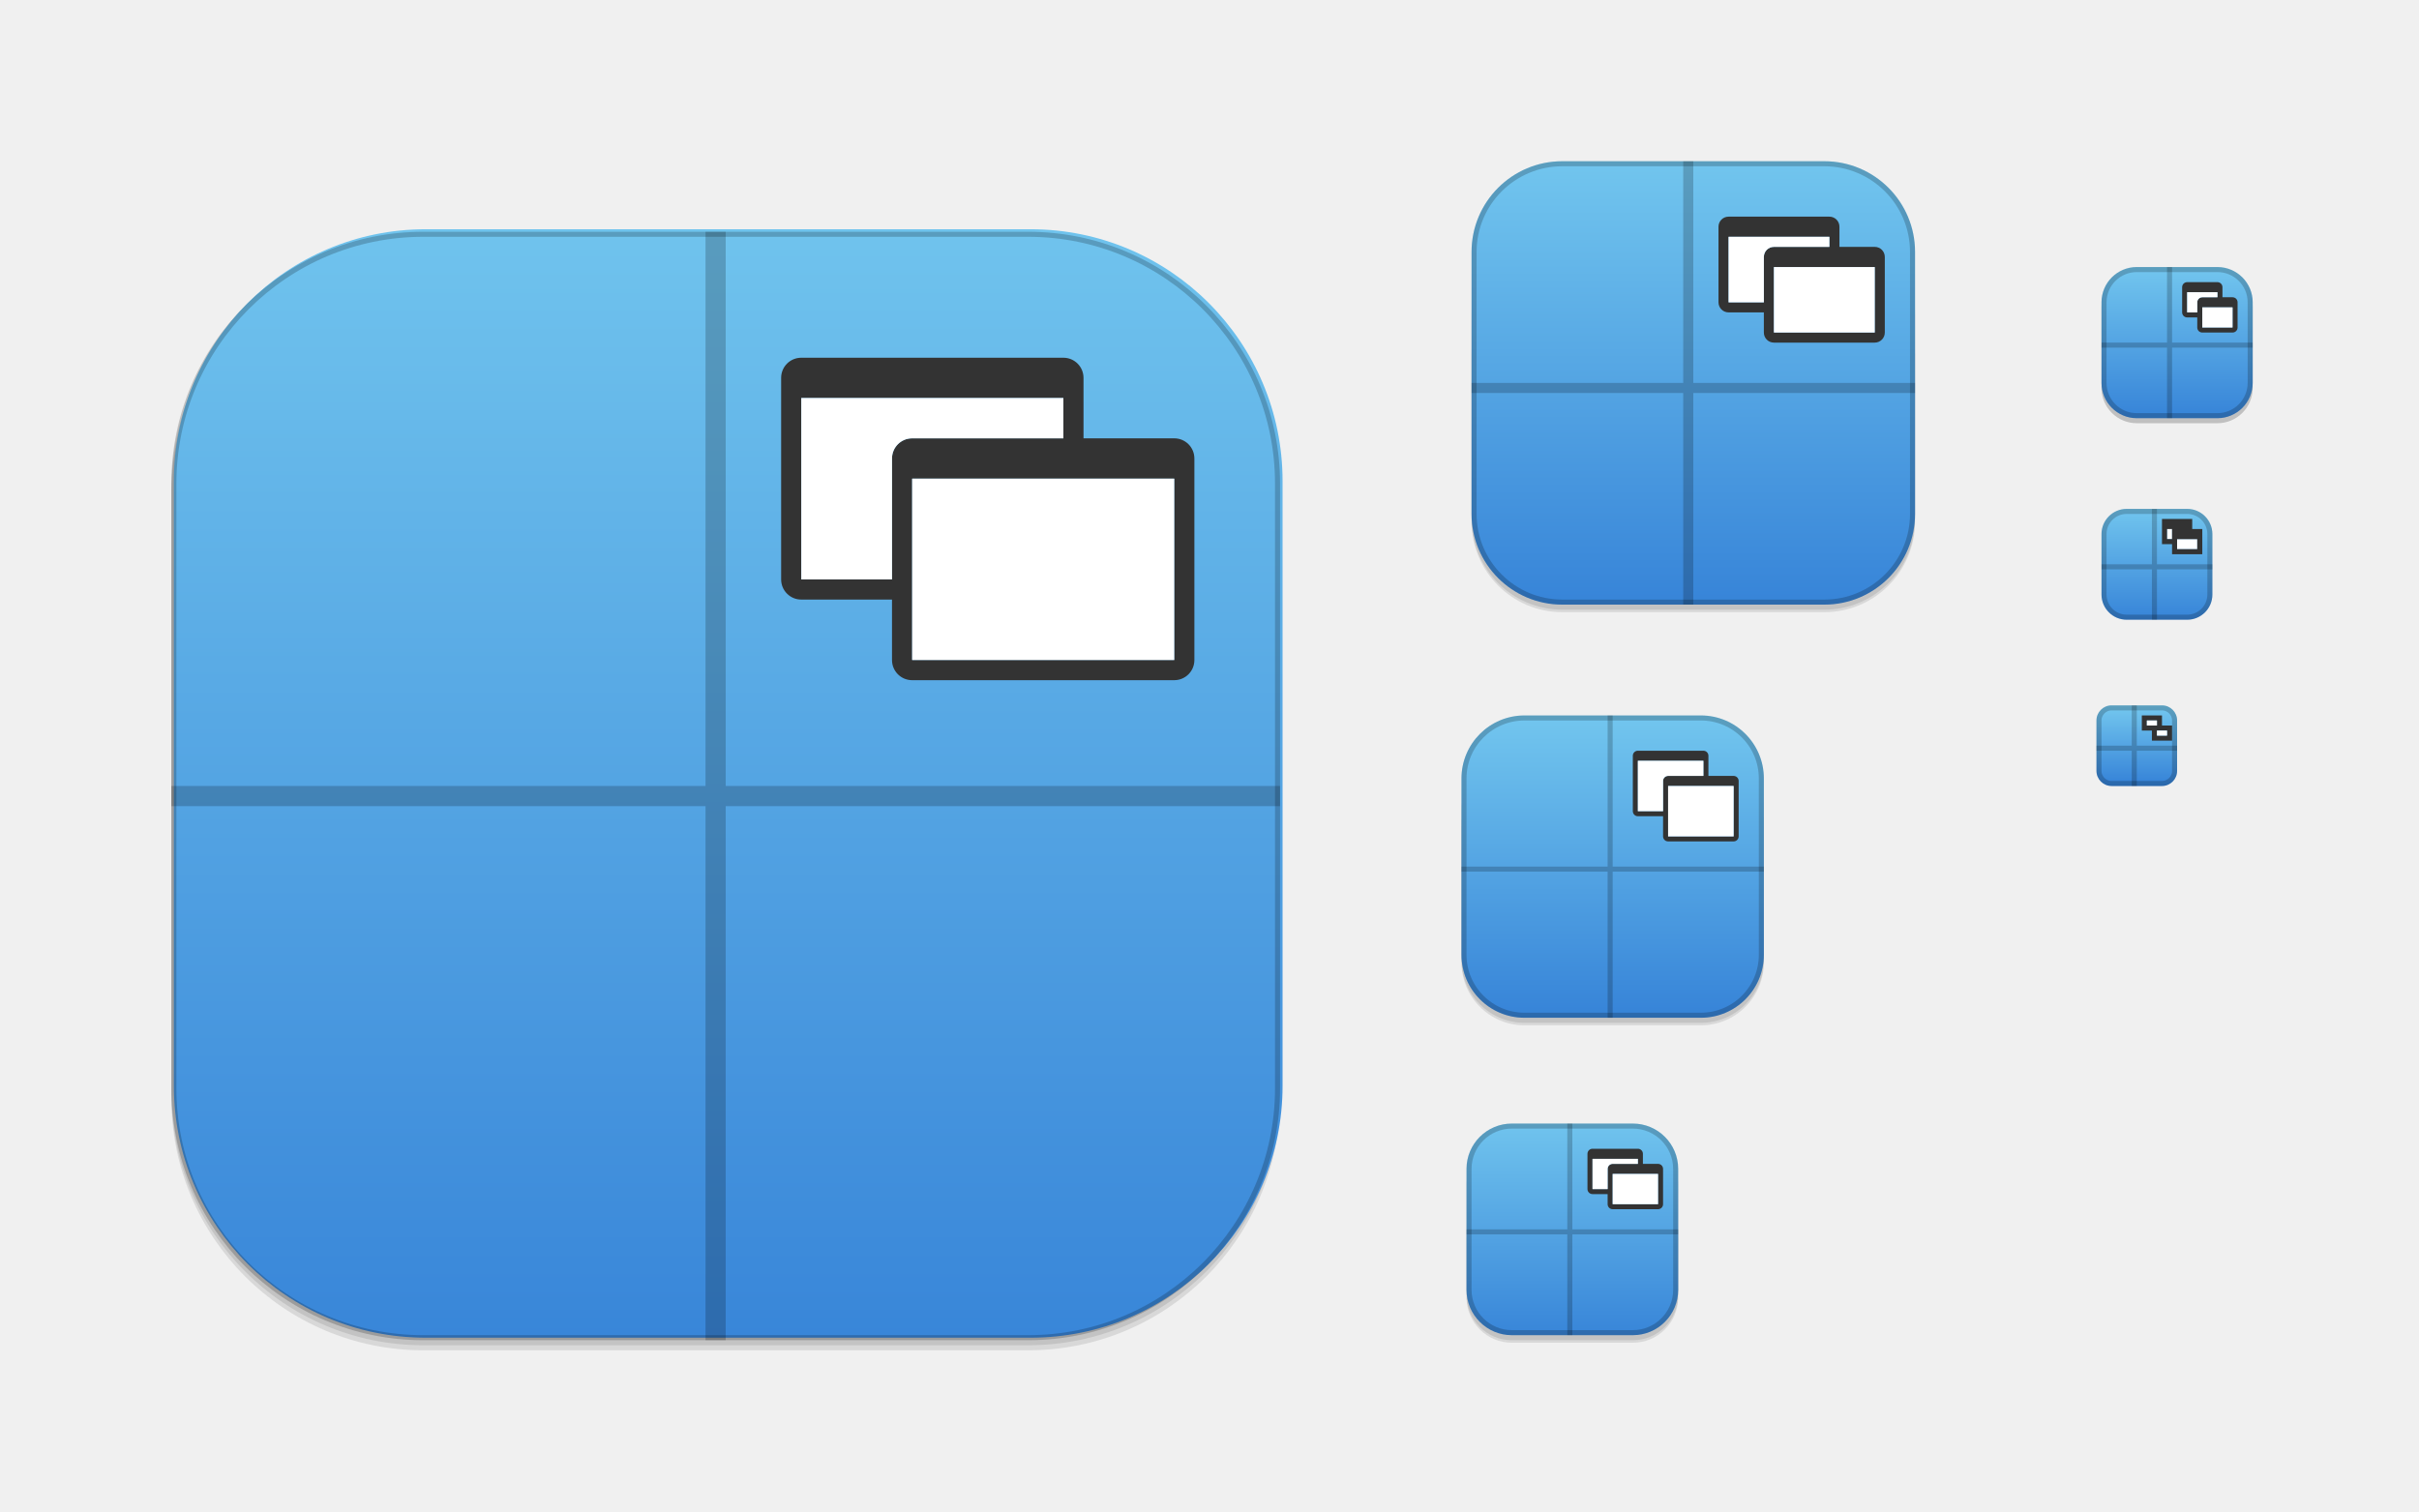
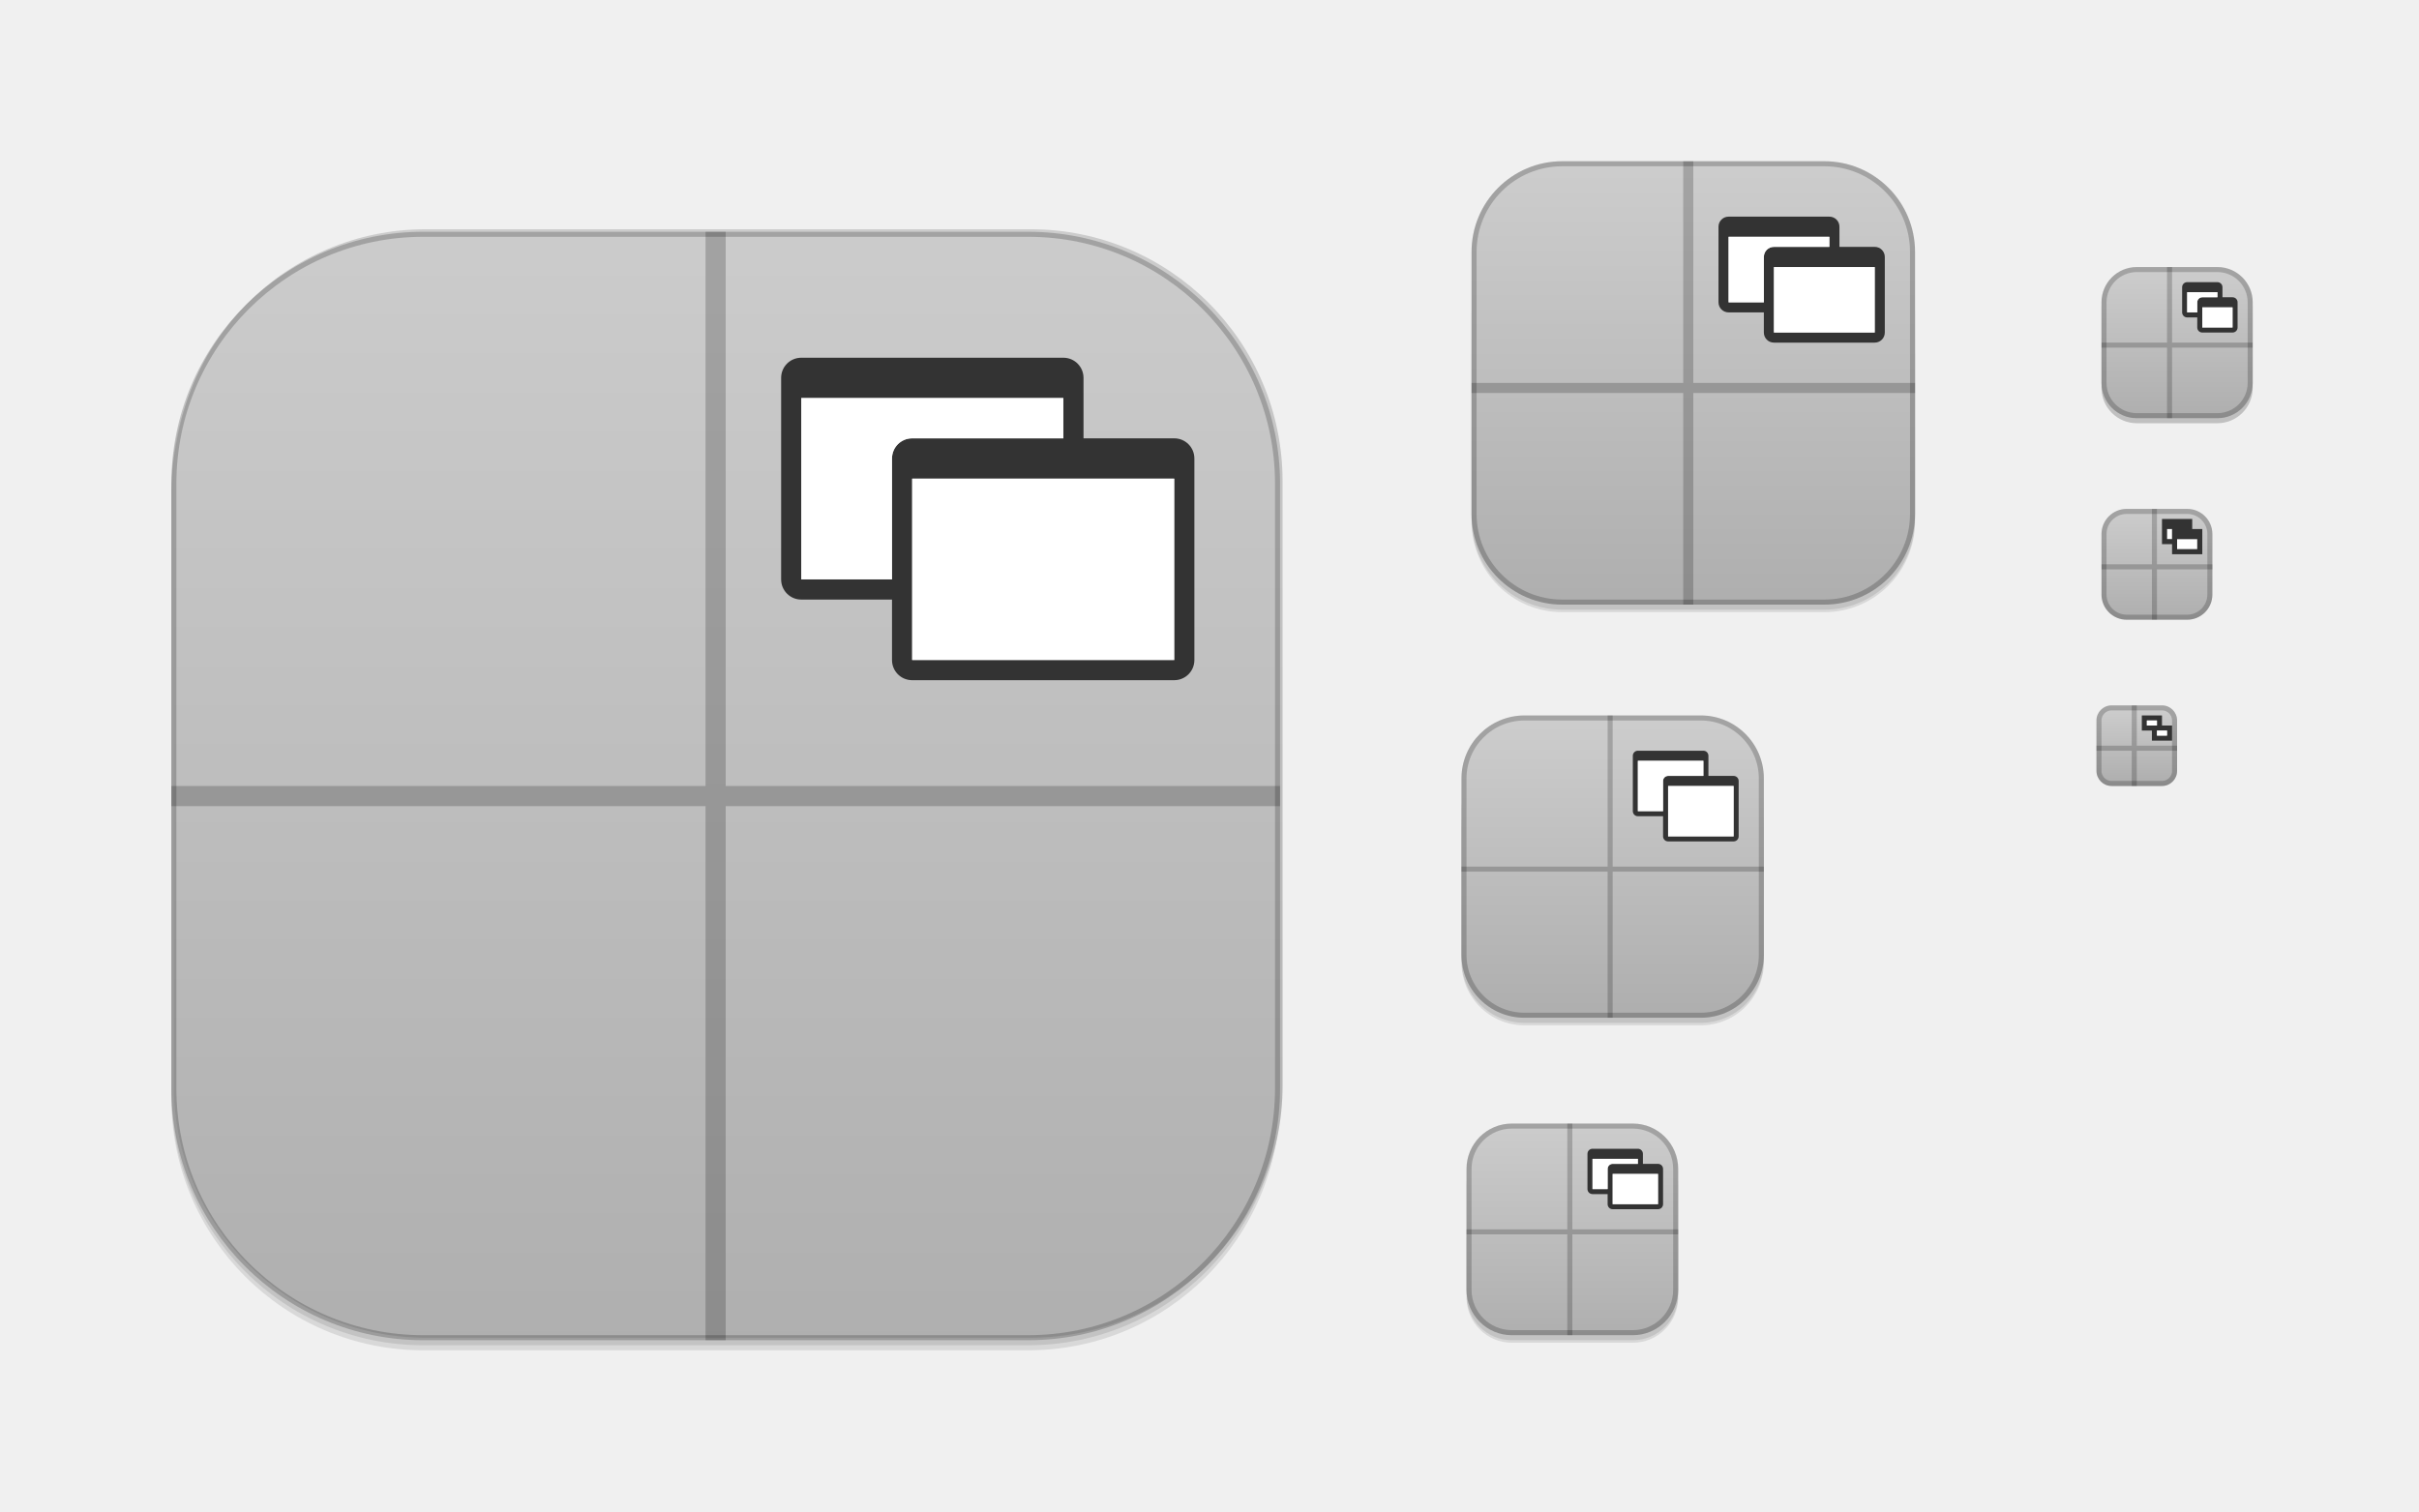
<svg xmlns="http://www.w3.org/2000/svg" xmlns:xlink="http://www.w3.org/1999/xlink" width="480" height="300" id="svg11300" version="1.0" style="display:inline;enable-background:new">
  <defs id="defs3">
    <linearGradient id="outerBackgroundGradient">
-       <stop style="stop-color:#3481d7;stop-opacity:1" offset="0" id="stop3864-8-6" />
-       <stop style="stop-color:#74c8ef;stop-opacity:1" offset="1" id="stop3866-9-1" />
+       <stop style="stop-color:#adadad;stop-opacity:1" offset="0" id="stop3864-8-6" />
+       <stop style="stop-color:#cecece;stop-opacity:1" offset="1" id="stop3866-9-1" />
    </linearGradient>
    <linearGradient xlink:href="#outerBackgroundGradient" id="linearGradient4097" gradientUnits="userSpaceOnUse" x1="264" y1="280" x2="264" y2="40" gradientTransform="matrix(0.06666667,0,0,0.06666667,414.4,137.3333)" />
    <linearGradient xlink:href="#outerBackgroundGradient" id="linearGradient4101" gradientUnits="userSpaceOnUse" gradientTransform="matrix(0.0875,0,0,0.0875,414.9,97.5)" x1="286.857" y1="302.857" x2="286.857" y2="28.571" />
    <linearGradient xlink:href="#outerBackgroundGradient" id="linearGradient4153" gradientUnits="userSpaceOnUse" gradientTransform="matrix(0.1193182,0,0,0.1193182,414.1364,48.22727)" x1="283.81" y1="299.81" x2="283.81" y2="31.619" />
    <linearGradient xlink:href="#outerBackgroundGradient" id="linearGradient4869" gradientUnits="userSpaceOnUse" gradientTransform="matrix(0.175,0,0,-0.175,286.8,-216)" x1="281.143" y1="297.143" x2="281.143" y2="22.857" />
    <clipPath clipPathUnits="userSpaceOnUse" id="clipPath4891">
      <rect ry="9" y="223" x="307" height="42" width="42" id="rect4893" style="color:#bebebe;fill:url(#linearGradient4895);fill-opacity:1;fill-rule:nonzero;stroke:none;stroke-width:0;marker:none;visibility:visible;display:inline;overflow:visible;enable-background:accumulate" transform="matrix(0,1,-1,0,0,0)" />
    </clipPath>
    <linearGradient xlink:href="#outerBackgroundGradient" id="linearGradient4895" gradientUnits="userSpaceOnUse" gradientTransform="matrix(0.175,0,0,0.175,302.8,216)" x1="144" y1="280" x2="144" y2="40" />
    <clipPath clipPathUnits="userSpaceOnUse" id="clipPath4044">
      <rect ry="4" y="85" x="433" height="22" width="22" id="rect4046" style="color:#bebebe;fill:url(#linearGradient4048);fill-opacity:1;fill-rule:nonzero;stroke:none;stroke-width:0;marker:none;visibility:visible;display:inline;overflow:visible;enable-background:accumulate" />
    </clipPath>
    <linearGradient xlink:href="#outerBackgroundGradient" id="linearGradient4048" gradientUnits="userSpaceOnUse" gradientTransform="matrix(0.0875,0,0,0.0875,430.9,81.5)" x1="149.714" y1="291.429" x2="149.714" y2="40" />
    <clipPath clipPathUnits="userSpaceOnUse" id="clipPath4089">
      <rect style="color:#bebebe;fill:url(#linearGradient4093);fill-opacity:1;fill-rule:nonzero;stroke:none;stroke-width:0;marker:none;visibility:visible;display:inline;overflow:visible;enable-background:accumulate" id="rect4091" width="30" height="30" x="433" y="37" ry="6" />
    </clipPath>
    <linearGradient xlink:href="#outerBackgroundGradient" id="linearGradient4093" gradientUnits="userSpaceOnUse" gradientTransform="matrix(0.1193182,0,0,0.1193182,430.1364,32.22727)" x1="149.714" y1="291.429" x2="149.714" y2="40" />
    <clipPath clipPathUnits="userSpaceOnUse" id="clipPath3855">
      <rect style="color:#bebebe;fill:url(#linearGradient3859);fill-opacity:1;fill-rule:nonzero;stroke:none;stroke-width:0;marker:none;visibility:visible;display:inline;overflow:visible;enable-background:accumulate" id="rect3857" width="16" height="16" x="304" y="212" ry="3" transform="matrix(0,1,-1,0,0,0)" />
    </clipPath>
    <linearGradient xlink:href="#outerBackgroundGradient" id="linearGradient3859" gradientUnits="userSpaceOnUse" gradientTransform="matrix(0.06666667,0,0,0.06666667,302.4,209.3333)" x1="144" y1="280" x2="144" y2="40" />
    <clipPath clipPathUnits="userSpaceOnUse" id="clipPath3862">
      <rect ry="50" y="46" x="34" height="220" width="220" id="rect3864" style="color:#bebebe;fill:url(#linearGradient3866);fill-opacity:1;fill-rule:nonzero;stroke:none;stroke-width:0;marker:none;visibility:visible;display:inline;overflow:visible;enable-background:accumulate" />
    </clipPath>
    <linearGradient xlink:href="#outerBackgroundGradient" id="linearGradient3866" gradientUnits="userSpaceOnUse" gradientTransform="translate(0,-4)" x1="144" y1="280" x2="144" y2="40" />
    <linearGradient xlink:href="#outerBackgroundGradient" id="linearGradient3876" gradientUnits="userSpaceOnUse" gradientTransform="translate(0.5,-4.5)" x1="272" y1="288" x2="272" y2="32" />
    <clipPath clipPathUnits="userSpaceOnUse" id="clipPath4187">
      <rect ry="12.5" y="142" x="290" height="60" width="60" id="rect4189" style="color:#bebebe;fill:url(#linearGradient4191);fill-opacity:1;fill-rule:nonzero;stroke:none;stroke-width:0;marker:none;visibility:visible;display:inline;overflow:visible;enable-background:accumulate" />
    </clipPath>
    <linearGradient xlink:href="#outerBackgroundGradient" id="linearGradient4191" gradientUnits="userSpaceOnUse" x1="352" y1="204" x2="352" y2="140" />
    <linearGradient xlink:href="#outerBackgroundGradient" id="linearGradient4197" gradientUnits="userSpaceOnUse" x1="384" y1="124" x2="384" y2="28" />
    <linearGradient xlink:href="#outerBackgroundGradient" id="linearGradient4199" gradientUnits="userSpaceOnUse" x1="352" y1="204" x2="352" y2="140" />
    <clipPath clipPathUnits="userSpaceOnUse" id="clipPath4346">
      <rect style="color:#bebebe;fill:url(#linearGradient4350);fill-opacity:1;fill-rule:nonzero;stroke:none;stroke-width:0;marker:none;visibility:visible;display:inline;overflow:visible;enable-background:accumulate" id="rect4348" width="88" height="88" x="292" y="32" ry="18" />
    </clipPath>
    <linearGradient xlink:href="#outerBackgroundGradient" id="linearGradient4350" gradientUnits="userSpaceOnUse" x1="384" y1="124" x2="384" y2="28" />
    <clipPath clipPathUnits="userSpaceOnUse" id="clipPath3871">
      <rect ry="5" y="101" x="417" height="22" width="22" id="rect3873" style="color:#bebebe;fill:url(#linearGradient3875);fill-opacity:1;fill-rule:nonzero;stroke:none;stroke-width:0;marker:none;visibility:visible;display:inline;overflow:visible;enable-background:accumulate" />
    </clipPath>
    <linearGradient xlink:href="#outerBackgroundGradient" id="linearGradient3875" gradientUnits="userSpaceOnUse" gradientTransform="matrix(0.0875,0,0,0.0875,414.9,97.5)" x1="286.857" y1="302.857" x2="286.857" y2="28.571" />
    <clipPath clipPathUnits="userSpaceOnUse" id="clipPath3881">
      <rect style="color:#bebebe;fill:url(#linearGradient3885);fill-opacity:1;fill-rule:nonzero;stroke:none;stroke-width:0;marker:none;visibility:visible;display:inline;overflow:visible;enable-background:accumulate" id="rect3883" width="30" height="30" x="417" y="53" ry="7" />
    </clipPath>
    <linearGradient xlink:href="#outerBackgroundGradient" id="linearGradient3885" gradientUnits="userSpaceOnUse" gradientTransform="matrix(0.1193182,0,0,0.1193182,414.1364,48.22727)" x1="283.81" y1="299.81" x2="283.81" y2="31.619" />
    <linearGradient xlink:href="#outerBackgroundGradient" id="linearGradient3102" gradientUnits="userSpaceOnUse" gradientTransform="matrix(0.175,0,0,-0.175,286.8,-216)" x1="281.143" y1="297.143" x2="281.143" y2="22.857" />
    <linearGradient xlink:href="#outerBackgroundGradient" id="linearGradient3107" gradientUnits="userSpaceOnUse" gradientTransform="matrix(0.175,0,0,-0.175,286.8,-216)" x1="281.143" y1="297.143" x2="281.143" y2="22.857" />
  </defs>
  <g style="display:inline" id="layer1">
    <g style="display:none" id="layer7">
      <text y="19.745" xml:space="preserve" x="15.007" style="font-size:18px;font-style:normal;font-variant:normal;font-weight:normal;font-stretch:normal;fill:#000000;fill-opacity:1;stroke:none;display:inline;enable-background:new;font-family:DejaVu Sans;-inkscape-font-specification:DejaVu Sans" id="context">
        <tspan style="font-style:normal;font-variant:normal;font-weight:normal;font-stretch:normal;font-family:DejaVu Sans;-inkscape-font-specification:DejaVu Sans" y="19.745" x="15.007" id="tspan3933">apps</tspan>
      </text>
      <text y="19.745" xml:space="preserve" x="122.488" style="font-size:18px;font-style:normal;font-variant:normal;font-weight:bold;font-stretch:normal;text-align:start;line-height:125%;writing-mode:lr-tb;text-anchor:start;fill:#000000;fill-opacity:1;stroke:none;display:inline;enable-background:new;font-family:DejaVu Sans;-inkscape-font-specification:DejaVu Sans Bold" id="icon-name">
        <tspan style="font-size:18px;font-style:normal;font-variant:normal;font-weight:bold;font-stretch:normal;font-family:DejaVu Sans;-inkscape-font-specification:DejaVu Sans Bold" y="19.745" x="122.488" id="tspan3937">workspace-switcher-right-top</tspan>
      </text>
      <rect style="fill:#eeeeec;fill-opacity:1;fill-rule:nonzero;stroke:none;stroke-width:2;marker:none;visibility:visible;display:inline;overflow:visible;enable-background:accumulate" id="rect16x16" width="16" height="16" x="416" y="140" />
      <rect style="fill:#d4d4d4;fill-opacity:1;fill-rule:nonzero;stroke:none;stroke-width:2;marker:none;visibility:visible;display:inline;overflow:visible;enable-background:accumulate" id="rect24x24" width="24" height="24" x="416" y="100" />
      <rect style="fill:#eeeeec;fill-opacity:1;fill-rule:nonzero;stroke:none;stroke-width:2;marker:none;visibility:visible;display:inline;overflow:visible;enable-background:accumulate" id="rect32x32" width="32" height="32" x="416" y="52" />
      <rect y="101" x="417" height="22" width="22" id="rect22x22" style="fill:#eeeeec;fill-opacity:1;fill-rule:nonzero;stroke:none;stroke-width:2;marker:none;visibility:visible;display:inline;overflow:visible;enable-background:accumulate" />
      <rect y="220" x="288" height="48" width="48" id="rect48x48" style="fill:#eeeeec;fill-opacity:1;fill-rule:nonzero;stroke:none;stroke-width:2;marker:none;visibility:visible;display:inline;overflow:visible;enable-background:accumulate" />
      <rect style="fill:#eeeeec;fill-opacity:1;fill-rule:nonzero;stroke:none;stroke-width:2;marker:none;visibility:visible;display:inline;overflow:visible;enable-background:accumulate" id="rect256x256" width="256" height="256" x="16" y="28" />
      <rect style="fill:#eeeeec;fill-opacity:1;fill-rule:nonzero;stroke:none;stroke-width:2;marker:none;visibility:visible;display:inline;overflow:visible;enable-background:accumulate" id="rect64x64" width="64" height="64" x="288" y="140" />
      <rect style="fill:#eeeeec;fill-opacity:1;fill-rule:nonzero;stroke:none;stroke-width:2;marker:none;visibility:visible;display:inline;overflow:visible;enable-background:accumulate" id="rect96x96" width="96" height="96" x="288" y="28" />
    </g>
    <g id="layer4" style="display:inline">
      <rect style="opacity:0.0;color:#bebebe;fill:#000000;fill-opacity:1;stroke:#000000;stroke-width:1;stroke-miterlimit:4;stroke-opacity:1;stroke-dasharray:none;marker:none;visibility:visible;display:inline;overflow:visible;enable-background:accumulate" id="rect4156" width="42" height="42" x="-266.5" y="291" ry="9" transform="matrix(0,-1,1,0,0,0)" />
      <rect transform="matrix(0,-1,1,0,0,0)" ry="9" y="291" x="-266.5" height="42" width="40" id="rect4183" style="opacity:0.1;color:#bebebe;fill:#000000;fill-opacity:1;stroke:none;stroke-width:1;marker:none;visibility:visible;display:inline;overflow:visible;enable-background:accumulate" />
      <rect ry="9" y="237" x="291" height="29" width="42" id="rect4144" style="opacity:0.1;color:#bebebe;fill:#000000;fill-opacity:1;fill-rule:nonzero;stroke:none;stroke-width:0;marker:none;visibility:visible;display:inline;overflow:visible;enable-background:accumulate" />
      <rect style="opacity:0.0;color:#bebebe;fill:#000000;fill-opacity:1;fill-rule:nonzero;stroke:#000000;stroke-width:1;stroke-miterlimit:4;stroke-opacity:1;stroke-dasharray:none;marker:none;visibility:visible;display:inline;overflow:visible;enable-background:accumulate" id="rect4340" width="88" height="88" x="292" y="33.5" ry="18" />
      <rect ry="18" y="52.5" x="292" height="69" width="88" id="rect4338" style="opacity:0.1;color:#bebebe;fill:#000000;fill-opacity:1;fill-rule:nonzero;stroke:none;stroke-width:0;marker:none;visibility:visible;display:inline;overflow:visible;enable-background:accumulate" />
      <rect style="opacity:0.1;color:#bebebe;fill:#000000;fill-opacity:1;fill-rule:nonzero;stroke:none;stroke-width:0;marker:none;visibility:visible;display:inline;overflow:visible;enable-background:accumulate" id="rect4335" width="88" height="76.5" x="292" y="44.5" ry="18" />
      <rect style="opacity:0.0;color:#bebebe;fill:#000000;fill-opacity:1;fill-rule:nonzero;stroke:#000000;stroke-width:1;stroke-miterlimit:4;stroke-opacity:1;stroke-dasharray:none;marker:none;visibility:visible;display:inline;overflow:visible;enable-background:accumulate" id="rect4214" width="60" height="60" x="290" y="143.5" ry="12.5" />
      <rect ry="12.5" y="151.5" x="290" height="52" width="60" id="rect4206" style="opacity:0.1;color:#bebebe;fill:#000000;fill-opacity:1;fill-rule:nonzero;stroke:none;stroke-width:0;marker:none;visibility:visible;display:inline;overflow:visible;enable-background:accumulate" />
      <rect style="opacity:0.1;color:#bebebe;fill:#000000;fill-opacity:1;fill-rule:nonzero;stroke:none;stroke-width:0;marker:none;visibility:visible;display:inline;overflow:visible;enable-background:accumulate" id="rect4212" width="60" height="54.5" x="290" y="148.5" ry="12.5" />
      <rect style="opacity:0.2;color:#bebebe;fill:#000000;fill-opacity:1;fill-rule:nonzero;stroke:none;stroke-width:0;marker:none;visibility:visible;display:inline;overflow:visible;enable-background:accumulate" id="rect4058" width="30" height="30" x="417" y="54" ry="7" />
      <rect ry="50" y="48" x="34" height="220" width="220" id="rect3872" style="opacity:0.0;color:#bebebe;fill:#000000;fill-opacity:1;fill-rule:nonzero;stroke:#000000;stroke-width:2;stroke-miterlimit:4;stroke-opacity:1;stroke-dasharray:none;marker:none;visibility:visible;display:inline;overflow:visible;enable-background:accumulate" />
      <rect style="opacity:0.1;color:#bebebe;fill:#000000;fill-opacity:1;fill-rule:nonzero;stroke:none;stroke-width:0;marker:none;visibility:visible;display:inline;overflow:visible;enable-background:accumulate" id="rect3870" width="220" height="220" x="34" y="48" ry="50" />
      <rect ry="50" y="47" x="34" height="220" width="220" id="rect3868" style="opacity:0.1;color:#bebebe;fill:#000000;fill-opacity:1;fill-rule:nonzero;stroke:none;stroke-width:0;marker:none;visibility:visible;display:inline;overflow:visible;enable-background:accumulate" />
    </g>
    <g id="layer2" style="display:inline">
      <rect style="color:#bebebe;fill:url(#linearGradient3876);fill-opacity:1;fill-rule:nonzero;stroke:none;stroke-width:0;marker:none;visibility:visible;display:inline;overflow:visible;enable-background:accumulate" id="rect4040" width="220" height="220" x="34.5" y="45.5" ry="50" />
      <rect ry="3" y="140" x="416" height="16" width="16" id="rect4095" style="color:#bebebe;fill:url(#linearGradient4097);fill-opacity:1;fill-rule:nonzero;stroke:none;stroke-width:0;marker:none;visibility:visible;display:inline;overflow:visible;enable-background:accumulate" />
      <rect style="color:#bebebe;fill:url(#linearGradient4101);fill-opacity:1;fill-rule:nonzero;stroke:none;stroke-width:0;marker:none;visibility:visible;display:inline;overflow:visible;enable-background:accumulate" id="rect4099" width="22" height="22" x="417" y="101" ry="5" />
      <rect ry="7" y="53" x="417" height="30" width="30" id="rect4151" style="color:#bebebe;fill:url(#linearGradient4153);fill-opacity:1;fill-rule:nonzero;stroke:none;stroke-width:0;marker:none;visibility:visible;display:inline;overflow:visible;enable-background:accumulate" />
      <rect ry="18" y="32" x="292" height="88" width="88" id="rect4511" style="color:#bebebe;fill:url(#linearGradient4197);fill-opacity:1;fill-rule:nonzero;stroke:none;stroke-width:0;marker:none;visibility:visible;display:inline;overflow:visible;enable-background:accumulate" />
      <rect style="color:#bebebe;fill:url(#linearGradient4199);fill-opacity:1;fill-rule:nonzero;stroke:none;stroke-width:0;marker:none;visibility:visible;display:inline;overflow:visible;enable-background:accumulate" id="rect4515" width="60" height="60" x="290" y="142" ry="12.5" />
      <rect style="display:inline;enable-background:accumulate;color:#bebebe;fill:url(#linearGradient3107);fill-opacity:1;fill-rule:nonzero;stroke:none;stroke-width:0;marker:none;visibility:visible;overflow:visible" id="rect4783" width="42" height="42" x="291" y="-265" ry="9" transform="scale(1,-1)" />
    </g>
    <g id="layer6" style="display:inline">
      <g style="display:inline;enable-background:new" id="g4739" transform="matrix(0,1,-1,0,300,12)">
        <path id="path4100" d="m 144,266 0,-106 -110,0 0,-4 110,0 0,-110 4,0 0,110 106,0 0,4 -106,0 0,106 z" style="font-size:medium;font-style:normal;font-variant:normal;font-weight:normal;font-stretch:normal;text-indent:0;text-align:start;text-decoration:none;line-height:normal;letter-spacing:normal;word-spacing:normal;text-transform:none;direction:ltr;block-progression:tb;writing-mode:lr-tb;text-anchor:start;baseline-shift:baseline;opacity:0.2;color:#000000;fill:#000000;fill-opacity:1;stroke:none;stroke-width:1;marker:none;visibility:visible;display:inline;overflow:visible;enable-background:accumulate;font-family:Sans;-inkscape-font-specification:Sans" />
        <g id="g4873" transform="matrix(0,-1,1,0,-13,195)">
          <path style="color:#bebebe;fill:#333333;fill-opacity:1;fill-rule:nonzero;stroke:none;stroke-width:2;marker:none;visibility:visible;display:inline;overflow:visible;enable-background:accumulate" d="m 54,72 c -2.216,0 -4,1.784 -4,4 l 0,40 c 0,2.216 1.784,4 4,4 l 18,0 0,12 c 0,2.216 1.784,4 4,4 L 128,136 c 2.216,0 4,-1.784 4,-4 l 0,-40 c 0,-2.216 -1.784,-4 -4,-4 l -18,0 0,-12 c 0,-2.216 -1.784,-4 -4,-4 z m 0,8 L 106,80 l 0,8 -30,0 c -2.216,0 -4,1.784 -4,4 l 0,24 -18,0 z M 76,96 128,96 l 0,36 -52,0 z" id="rect4104" />
          <path id="path4724" d="M 54,80 106,80 l 0,8 -30,0 c -2.216,0 -4,1.784 -4,4 l 0,24 -18,0 z M 76,96 128,96 l 0,36 -52,0 z" style="color:#bebebe;fill:#ffffff;fill-opacity:1;fill-rule:nonzero;stroke:none;stroke-width:2;marker:none;visibility:visible;display:inline;overflow:visible;enable-background:accumulate" />
        </g>
      </g>
      <g style="display:inline;enable-background:new" id="g4744" transform="matrix(0,1,-1,0,412,-260)">
        <path id="path4058" d="m 336,120 0,-42 -44,0 0,-2 44,0 0,-44 2,0 0,44 42,0 0,2 -42,0 0,42 z" style="font-size:medium;font-style:normal;font-variant:normal;font-weight:normal;font-stretch:normal;text-indent:0;text-align:start;text-decoration:none;line-height:normal;letter-spacing:normal;word-spacing:normal;text-transform:none;direction:ltr;block-progression:tb;writing-mode:lr-tb;text-anchor:start;baseline-shift:baseline;opacity:0.2;color:#000000;fill:#000000;fill-opacity:1;stroke:none;stroke-width:1;marker:none;visibility:visible;display:inline;overflow:visible;enable-background:accumulate;font-family:Sans;-inkscape-font-specification:Sans" />
        <g id="g4877" transform="matrix(0,-1,1,0,261,370)">
          <path style="color:#bebebe;fill:#333333;fill-opacity:1;fill-rule:nonzero;stroke:none;stroke-width:2;marker:none;visibility:visible;display:inline;overflow:visible;enable-background:accumulate" d="m 301,42 c -1.108,0 -2,0.892 -2,2 l 0,15 c 0,1.108 0.892,2 2,2 l 7,0 0,4 c 0,1.108 0.892,2 2,2 l 20,0 c 1.108,0 2,-0.892 2,-2 l 0,-15 c 0,-1.108 -0.892,-2 -2,-2 l -7,0 0,-4 c 0,-1.108 -0.892,-2 -2,-2 l -20,0 z m 0,4 20,0 0,2 -11,0 c -1.108,0 -2,0.892 -2,2 l 0,9 -7,0 0,-13 z m 9,6 20,0 0,13 -20,0 0,-13 z" id="rect4062" />
          <path id="path4726" d="m 301,46 20,0 0,2 -11,0 c -1.108,0 -2,0.892 -2,2 l 0,9 -7,0 z m 9,6 20,0 0,13 -20,0 z" style="color:#bebebe;fill:#ffffff;fill-opacity:1;fill-rule:nonzero;stroke:none;stroke-width:2;marker:none;visibility:visible;display:inline;overflow:visible;enable-background:accumulate" />
        </g>
      </g>
      <g style="display:inline;enable-background:new" id="g4759" transform="matrix(0,1,-1,0,572,-276)">
        <path id="rect4075" d="m 424,140 0,8 -8,0 0,1 8,0 0,7 1,0 0,-7 7,0 0,-1 -7,0 0,-8 -1,0 z" style="opacity:0.2;color:#bebebe;fill:#000000;fill-opacity:1;fill-rule:nonzero;stroke:none;stroke-width:2;marker:none;visibility:visible;display:inline;overflow:visible;enable-background:accumulate" />
        <path id="rect4079" d="m 418,147 3,0 0,-2 2,0 0,-4 -3,0 0,2 -2,0 z m 1,-1 0,-2 1,0 0,2 z m 2,-2 0,-2 1,0 0,2 z" style="color:#bebebe;fill:#333333;fill-opacity:1;fill-rule:nonzero;stroke:none;stroke-width:2;marker:none;visibility:visible;display:inline;overflow:visible;enable-background:accumulate" />
        <path style="color:#bebebe;fill:#ffffff;fill-opacity:1;fill-rule:nonzero;stroke:none;stroke-width:2;marker:none;visibility:visible;display:inline;overflow:visible;enable-background:accumulate" d="m 419,146 0,-2 1,0 0,2 z m 2,-2 0,-2 1,0 0,2 z" id="path4728" />
      </g>
      <g style="display:inline;enable-background:new" id="g4754" transform="matrix(0,1,-1,0,556,-68)">
        <path style="font-size:medium;font-style:normal;font-variant:normal;font-weight:normal;font-stretch:normal;text-indent:0;text-align:start;text-decoration:none;line-height:normal;letter-spacing:normal;word-spacing:normal;text-transform:none;direction:ltr;block-progression:tb;writing-mode:lr-tb;text-anchor:start;baseline-shift:baseline;opacity:0.2;color:#000000;fill:#000000;fill-opacity:1;stroke:none;stroke-width:1;marker:none;visibility:visible;display:inline;overflow:visible;enable-background:accumulate;font-family:Sans;-inkscape-font-specification:Sans" d="m 312,265 0,-20 -21,0 0,-1 21,0 0,-21 1,0 0,21 20,0 0,1 -20,0 0,20 z" id="path4255" />
        <g id="g4885" transform="matrix(0,-1,1,0,68.5,536.5)">
          <path id="path4257" d="m 296.5,227.5 c -0.554,0 -1,0.446 -1,1 l 0,7 c 0,0.554 0.446,1 1,1 l 3,0 0,2 c 0,0.554 0.446,1 1,1 l 9,0 c 0.554,0 1,-0.446 1,-1 l 0,-7 c 0,-0.554 -0.446,-1 -1,-1 l -3,0 0,-2 c 0,-0.554 -0.446,-1 -1,-1 z m 0,2 9,0 0,1 -5,0 c -0.554,0 -1,0.446 -1,1 l 0,4 -3,0 z m 4,3 9,0 0,6 -9,0 0,-2 0,-1 z" style="color:#bebebe;fill:#333333;fill-opacity:1;stroke:none;stroke-width:1;marker:none;visibility:visible;display:inline;overflow:visible;enable-background:accumulate" />
          <path style="color:#bebebe;fill:#ffffff;fill-opacity:1;stroke:none;stroke-width:1;marker:none;visibility:visible;display:inline;overflow:visible;enable-background:accumulate" d="m 296.5,229.5 9,0 0,1 -5,0 c -0.554,0 -1,0.446 -1,1 l 0,4 -3,0 z m 4,3 9,0 0,6 -9,0 0,-2 0,-1 z" id="path4730" />
        </g>
      </g>
      <g style="display:inline;enable-background:new" id="g4769" transform="matrix(0,1,-1,0,500,-364)">
        <path id="rect4243" d="m 432,53 0,16 -15,0 0,1 15,0 0,13 1,0 0,-13 14,0 0,-1 -14,0 0,-16 -1,0 z" style="opacity:0.2;color:#000000;fill:#000000;fill-opacity:1;fill-rule:evenodd;stroke:none;stroke-width:4;marker:none;visibility:visible;display:inline;overflow:visible;enable-background:new" />
        <g id="g4889" transform="matrix(0,-1,1,0,363.5,487.5)">
          <path style="color:#000000;fill:#333333;fill-opacity:1;fill-rule:evenodd;stroke:none;stroke-width:4;marker:none;visibility:visible;display:inline;overflow:visible;enable-background:new" d="m 421.5,56.5 c -0.554,0 -1,0.446 -1,1 l 0,5 c 0,0.554 0.446,1 1,1 l 2,0 0,2 c 0,0.554 0.446,1 1,1 l 6,0 c 0.554,0 1,-0.446 1,-1 l 0,-5 c 0,-0.554 -0.446,-1 -1,-1 l -2,0 0,-2 c 0,-0.554 -0.446,-1 -1,-1 l -6,0 z m 0,2 6,0 0,1 -3,0 c -0.554,0 -1,0.446 -1,1 l 0,2 -2,0 0,-4 z m 3,3 6,0 0,4 -6,0 0,-4 z" id="rect4215" />
          <path id="path4734" d="m 421.5,58.5 6,0 0,1 -3,0 c -0.554,0 -1,0.446 -1,1 l 0,2 -2,0 z m 3,3 6,0 0,4 -6,0 z" style="color:#000000;fill:#ffffff;fill-opacity:1;fill-rule:evenodd;stroke:none;stroke-width:4;marker:none;visibility:visible;display:inline;overflow:visible;enable-background:new" />
        </g>
      </g>
      <g style="display:inline;enable-background:new" id="g4749" transform="matrix(0,1,-1,0,492,-148)">
        <path style="font-size:medium;font-style:normal;font-variant:normal;font-weight:normal;font-stretch:normal;text-indent:0;text-align:start;text-decoration:none;line-height:normal;letter-spacing:normal;word-spacing:normal;text-transform:none;direction:ltr;block-progression:tb;writing-mode:lr-tb;text-anchor:start;baseline-shift:baseline;opacity:0.2;color:#000000;fill:#000000;fill-opacity:1;stroke:none;stroke-width:1;marker:none;visibility:visible;display:inline;overflow:visible;enable-background:accumulate;font-family:Sans;-inkscape-font-specification:Sans" d="m 320,202 0,-29 -30,0 0,-1 30,0 0,-30 1,0 0,30 29,0 0,1 -29,0 0,29 z" id="path4255-7" />
        <g id="g4881" transform="matrix(0,-1,1,0,148.5,464.5)">
          <path style="color:#000000;fill:#333333;fill-opacity:1;fill-rule:evenodd;stroke:none;stroke-width:4;marker:none;visibility:visible;display:inline;overflow:visible;enable-background:new" d="m 297.5,148.5 c -0.554,0 -1,0.446 -1,1 l 0,11 c 0,0.554 0.446,1 1,1 l 5,0 0,4 c 0,0.554 0.446,1 1,1 l 13,0 c 0.554,0 1,-0.446 1,-1 l 0,-11 c 0,-0.554 -0.446,-1 -1,-1 l -5,0 0,-4 c 0,-0.554 -0.446,-1 -1,-1 z m 0,2 13,0 0,3 -7,0 c -0.554,0 -1,0.446 -1,1 l 0,6 -5,0 z m 6,5 13,0 0,10 -13,0 z" id="rect3415" />
          <path id="path4736" d="m 297.5,150.5 13,0 0,3 -7,0 c -0.554,0 -1,0.446 -1,1 l 0,6 -5,0 z m 6,5 13,0 0,10 -13,0 z" style="color:#000000;fill:#ffffff;fill-opacity:1;fill-rule:evenodd;stroke:none;stroke-width:4;marker:none;visibility:visible;display:inline;overflow:visible;enable-background:new" />
        </g>
      </g>
      <g style="display:inline;enable-background:new" id="g4764" transform="matrix(0,1,-1,0,540,-316)">
        <path id="rect4264" d="m 428,101 0,11 -11,0 0,1 11,0 0,10 1,0 0,-10 10,0 0,-1 -10,0 0,-11 -1,0 z" style="opacity:0.2;color:#000000;fill:#000000;fill-opacity:1;fill-rule:evenodd;stroke:none;stroke-width:4;marker:none;visibility:visible;display:inline;overflow:visible;enable-background:new" />
        <path style="color:#000000;fill:#ffffff;fill-opacity:1;fill-rule:evenodd;stroke:none;stroke-width:4;marker:none;visibility:visible;display:inline;overflow:visible;enable-background:new" d="m 420,110 0,-4 1,0 0,3 2,0 0,1 -2,0 z m 3,-2 0,-4 2,0 0,4 z" id="path4732" />
        <path id="rect4269" d="m 419,111 5,0 0,-2 2,0 0,-6 -5,0 0,2 -2,0 0,6 z m 2,-1 0,-1 2,0 0,1 -2,0 z m 2,-2 0,-4 2,0 0,4 -2,0 z" style="color:#000000;fill:#333333;fill-opacity:1;fill-rule:evenodd;stroke:none;stroke-width:4;marker:none;visibility:visible;display:inline;overflow:visible;enable-background:new" />
      </g>
    </g>
    <g id="layer5" style="display:inline">
      <rect ry="9" y="307" x="-265" height="42" width="42" id="rect4884" style="opacity:0.20;color:#bebebe;fill:none;stroke:#000000;stroke-width:2;stroke-miterlimit:4;stroke-opacity:1;stroke-dasharray:none;marker:none;visibility:visible;display:inline;overflow:visible;enable-background:accumulate" transform="matrix(0,1,1,0,-16,488)" clip-path="url(#clipPath4891)" />
      <rect style="opacity:0.20;color:#bebebe;fill:none;stroke:#000000;stroke-width:2;stroke-miterlimit:4;stroke-opacity:1;stroke-dasharray:none;marker:none;visibility:visible;display:inline;overflow:visible;enable-background:accumulate" id="rect5311" width="16" height="16" x="-228" y="304" ry="3" clip-path="url(#clipPath3855)" transform="matrix(0,-1,1,0,112,-72)" />
      <rect ry="50" y="46" x="34" height="220" width="220" id="rect3858" style="opacity:0.20;color:#bebebe;fill:none;stroke:#000000;stroke-width:2;stroke-miterlimit:4;stroke-opacity:1;stroke-dasharray:none;marker:none;visibility:visible;display:inline;overflow:visible;enable-background:accumulate" clip-path="url(#clipPath3862)" />
      <rect ry="12.5" y="142" x="290" height="60" width="60" id="rect4175" style="opacity:0.20;color:#bebebe;fill:none;stroke:#000000;stroke-width:2;stroke-miterlimit:4;stroke-opacity:1;stroke-dasharray:none;marker:none;visibility:visible;display:inline;overflow:visible;enable-background:accumulate" clip-path="url(#clipPath4187)" />
      <rect style="opacity:0.20;color:#bebebe;fill:none;stroke:#000000;stroke-width:2;stroke-miterlimit:4;stroke-opacity:1;stroke-dasharray:none;marker:none;visibility:visible;display:inline;overflow:visible;enable-background:accumulate" id="rect4342" width="88" height="88" x="292" y="32" ry="18" clip-path="url(#clipPath4346)" />
      <rect ry="5" y="101" x="417" height="22" width="22" id="rect3866" style="opacity:0.20;color:#bebebe;fill:none;stroke:#000000;stroke-width:2;stroke-miterlimit:4;stroke-opacity:1;stroke-dasharray:none;marker:none;visibility:visible;display:inline;overflow:visible;enable-background:accumulate" clip-path="url(#clipPath3871)" />
      <rect style="opacity:0.20;color:#bebebe;fill:none;stroke:#000000;stroke-width:2;stroke-miterlimit:4;stroke-opacity:1;stroke-dasharray:none;marker:none;visibility:visible;display:inline;overflow:visible;enable-background:accumulate" id="rect3877" width="30" height="30" x="417" y="53" ry="7" clip-path="url(#clipPath3881)" />
    </g>
  </g>
</svg>
